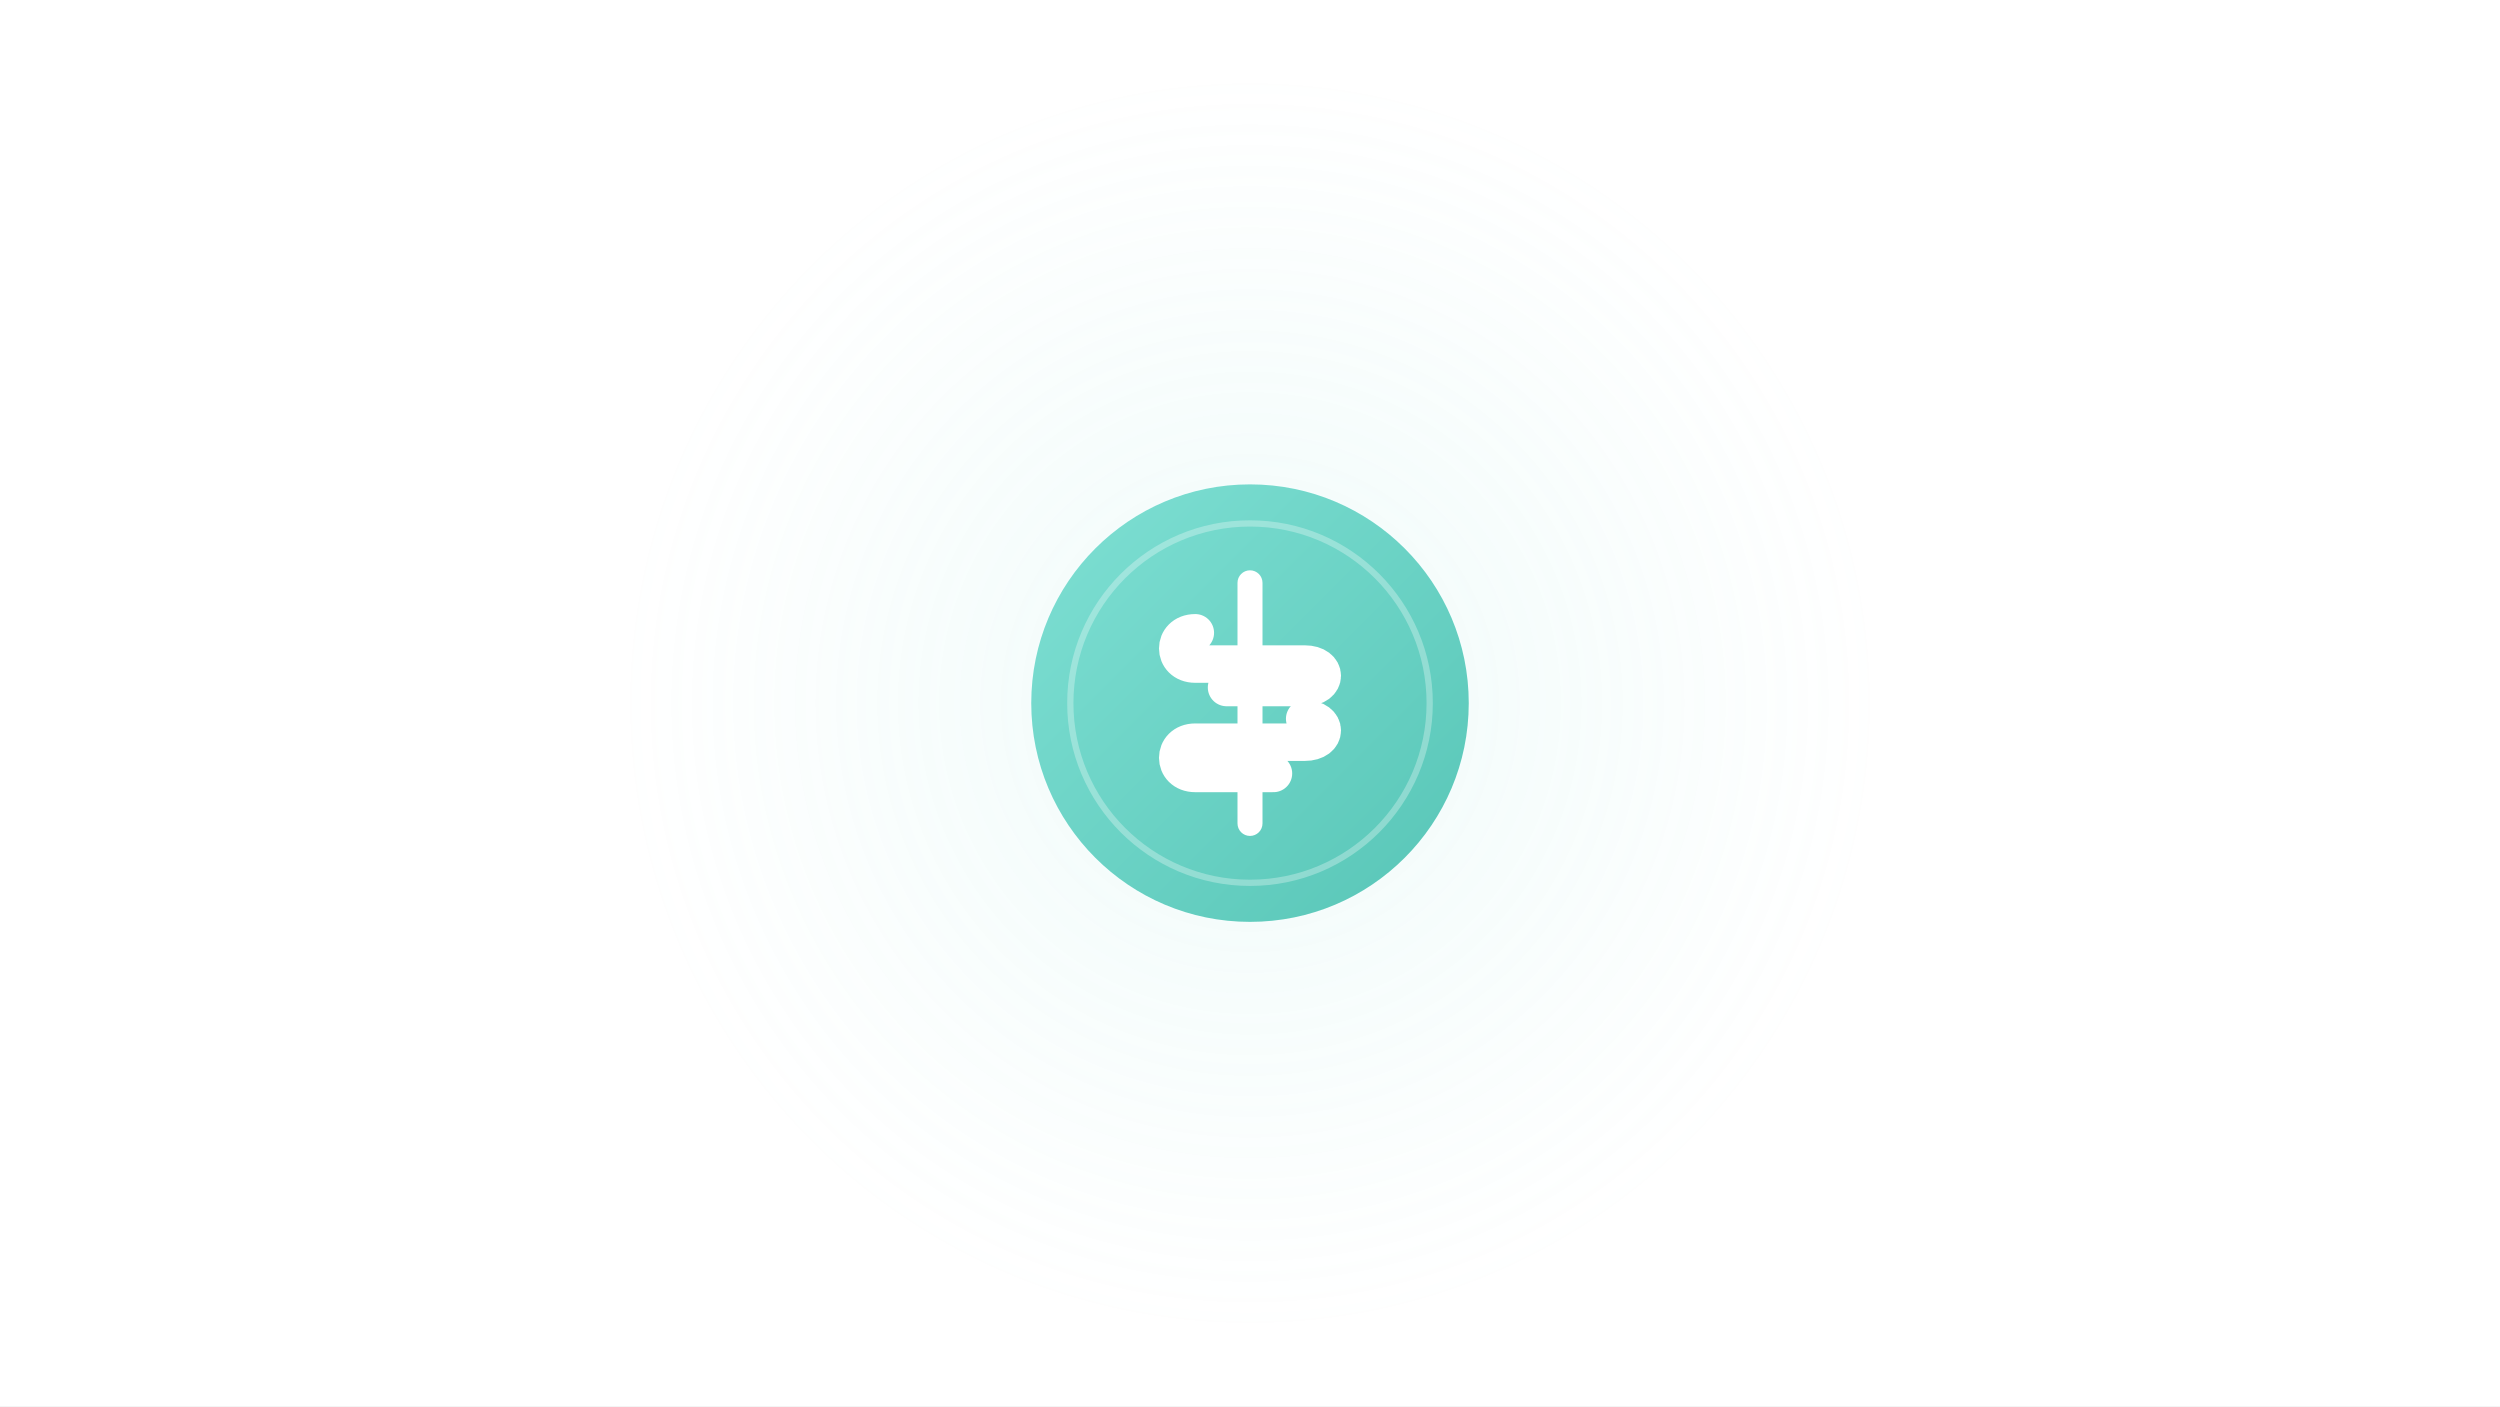
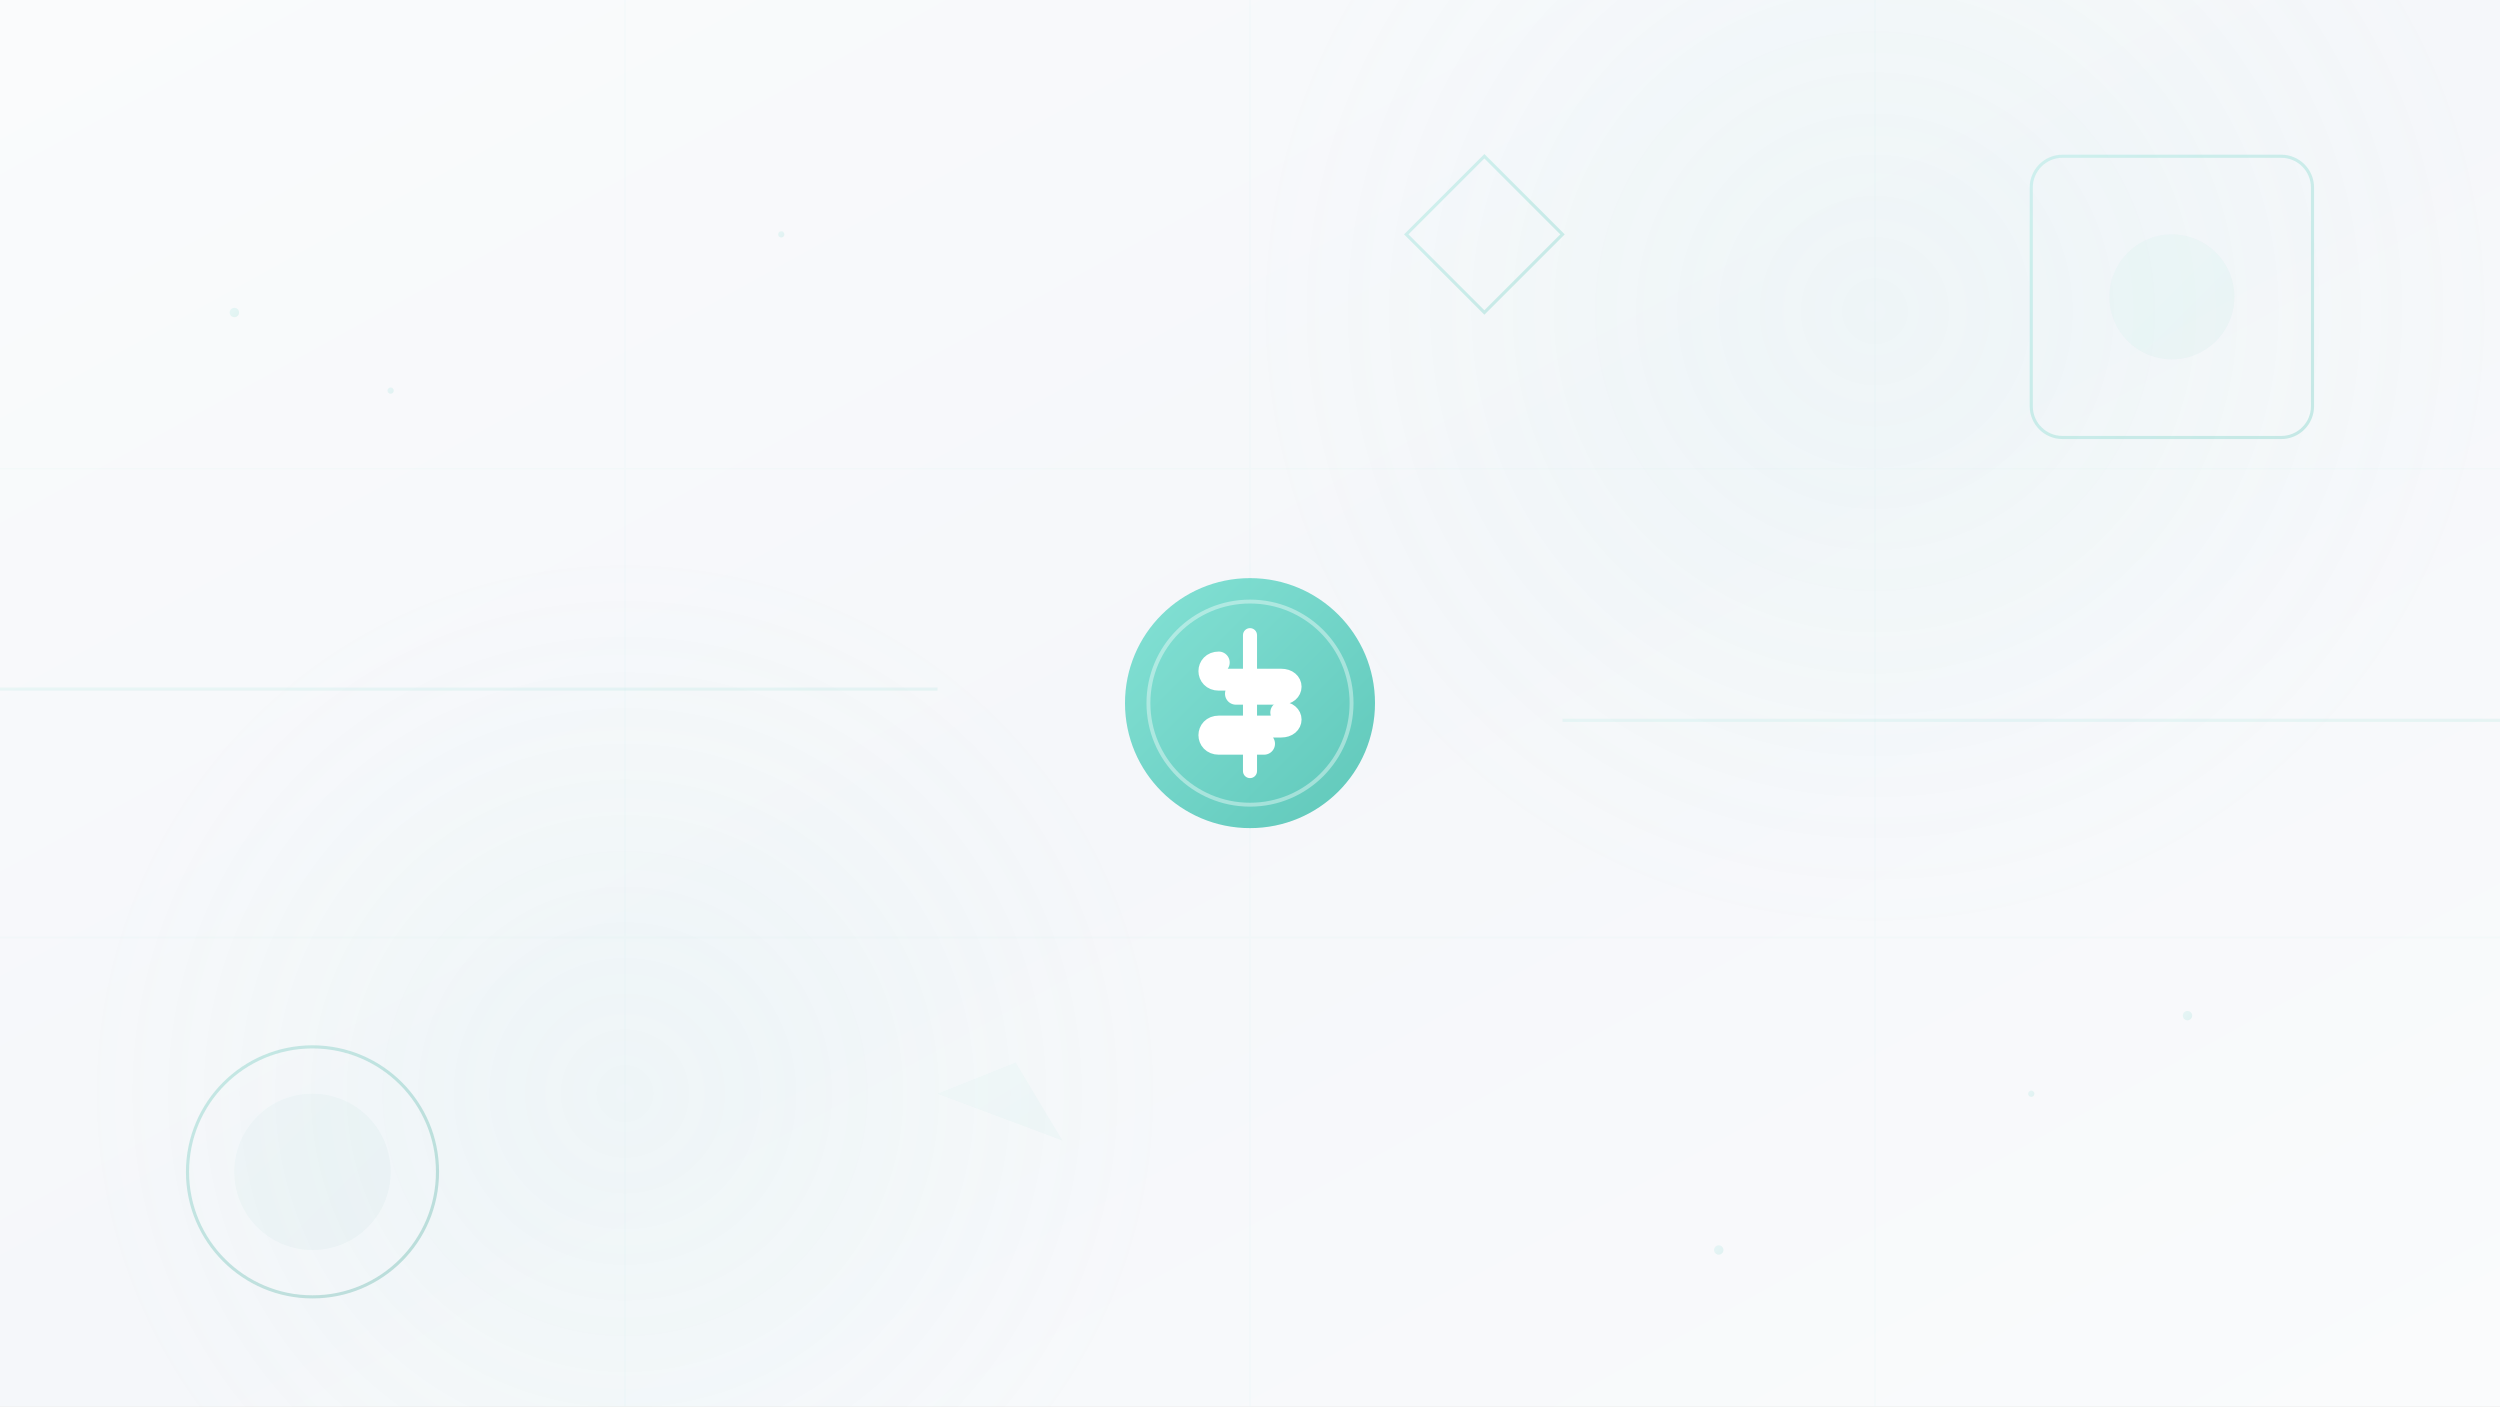
<svg xmlns="http://www.w3.org/2000/svg" width="1600" height="900" viewBox="0 0 1600 900" role="img" aria-labelledby="title">
  <defs>
-     <linearGradient id="coinBannerLight" x1="0%" y1="0%" x2="100%" y2="100%">
+     <linearGradient id="bgGradLight" x1="0%" y1="0%" x2="100%" y2="100%">
+       <stop offset="0%" stop-color="#fafbfc" />
+       <stop offset="50%" stop-color="#f5f7fa" />
+       <stop offset="100%" stop-color="#fafbfc" />
+     </linearGradient>
+     <linearGradient id="accentGradLight" x1="0%" y1="0%" x2="100%" y2="100%">
      <stop offset="0%" stop-color="#7FE0D4" />
      <stop offset="100%" stop-color="#57C5B6" />
    </linearGradient>
-     <radialGradient id="glowLight">
-       <stop offset="0%" stop-color="rgba(127,224,212,0.12)" />
+     <linearGradient id="accentGrad2Light" x1="0%" y1="0%" x2="100%" y2="100%">
+       <stop offset="0%" stop-color="#57C5B6" />
+       <stop offset="100%" stop-color="#3a9d8f" />
+     </linearGradient>
+     <radialGradient id="spotGlowLight">
+       <stop offset="0%" stop-color="rgba(127,224,212,0.06)" />
      <stop offset="100%" stop-color="rgba(127,224,212,0)" />
    </radialGradient>
  </defs>
-   <rect width="1600" height="900" fill="#ffffff" />
-   <circle cx="800" cy="450" r="400" fill="url(#glowLight)" />
-   <g transform="translate(650, 300)">
-     <circle cx="150" cy="150" r="140" fill="url(#coinBannerLight)" />
-     <circle cx="150" cy="150" r="115" fill="none" stroke="rgba(255,255,255,0.3)" stroke-width="4" />
-     <g transform="translate(150, 150)">
-       <rect x="-8" y="-85" width="16" height="170" rx="8" fill="white" />
-       <path d="M -35 -45 C -50 -45 -50 -25 -35 -25 L 35 -25 C 50 -25 50 -10 35 -10 L -15 -10" fill="none" stroke="white" stroke-width="24" stroke-linecap="round" />
-       <path d="M 35 10 C 50 10 50 25 35 25 L -35 25 C -50 25 -50 45 -35 45 L 15 45" fill="none" stroke="white" stroke-width="24" stroke-linecap="round" />
+   <rect width="1600" height="900" fill="url(#bgGradLight)" />
+   <circle cx="1200" cy="200" r="400" fill="url(#spotGlowLight)" />
+   <circle cx="400" cy="700" r="350" fill="url(#spotGlowLight)" />
+   <g opacity="0.04">
+     <path d="M0,300 L1600,300 M0,600 L1600,600" stroke="#7FE0D4" stroke-width="1" />
+     <path d="M400,0 L400,900 M800,0 L800,900 M1200,0 L1200,900" stroke="#7FE0D4" stroke-width="1" />
+   </g>
+   <g opacity="0.3">
+     <rect x="1300" y="100" width="180" height="180" rx="20" fill="none" stroke="url(#accentGradLight)" stroke-width="2" />
+     <circle cx="1390" cy="190" r="40" fill="url(#accentGradLight)" opacity="0.2" />
+     <circle cx="200" cy="750" r="80" fill="none" stroke="url(#accentGrad2Light)" stroke-width="2" />
+     <circle cx="200" cy="750" r="50" fill="url(#accentGrad2Light)" opacity="0.15" />
+     <path d="M 900 150 L 950 100 L 1000 150 L 950 200 Z" fill="none" stroke="url(#accentGradLight)" stroke-width="2" />
+     <path d="M 600 700 L 650 680 L 680 730 Z" fill="url(#accentGradLight)" opacity="0.15" />
+   </g>
+   <g transform="translate(700, 350)">
+     <circle cx="100" cy="100" r="80" fill="url(#accentGradLight)" opacity="0.95" />
+     <circle cx="100" cy="100" r="65" fill="none" stroke="rgba(255,255,255,0.4)" stroke-width="2.5" />
+     <g transform="translate(100, 100)">
+       <rect x="-4.5" y="-48" width="9" height="96" rx="4.5" fill="white" />
+       <path d="M -20 -26 C -28 -26 -28 -15 -20 -15 L 20 -15 C 28 -15 28 -6 20 -6 L -9 -6" fill="none" stroke="white" stroke-width="14" stroke-linecap="round" />
+       <path d="M 20 6 C 28 6 28 15 20 15 L -20 15 C -28 15 -28 26 -20 26 L 9 26" fill="none" stroke="white" stroke-width="14" stroke-linecap="round" />
    </g>
  </g>
+   <g opacity="0.12">
+     <rect x="0" y="440" width="600" height="2" fill="url(#accentGradLight)" />
+     <rect x="1000" y="460" width="600" height="2" fill="url(#accentGradLight)" />
+   </g>
+   <g opacity="0.15" fill="url(#accentGradLight)">
+     <circle cx="150" cy="200" r="3" />
+     <circle cx="250" cy="250" r="2" />
+     <circle cx="1400" cy="650" r="3" />
+     <circle cx="1300" cy="700" r="2" />
+     <circle cx="500" cy="150" r="2" />
+     <circle cx="1100" cy="800" r="3" />
+   </g>
</svg>
